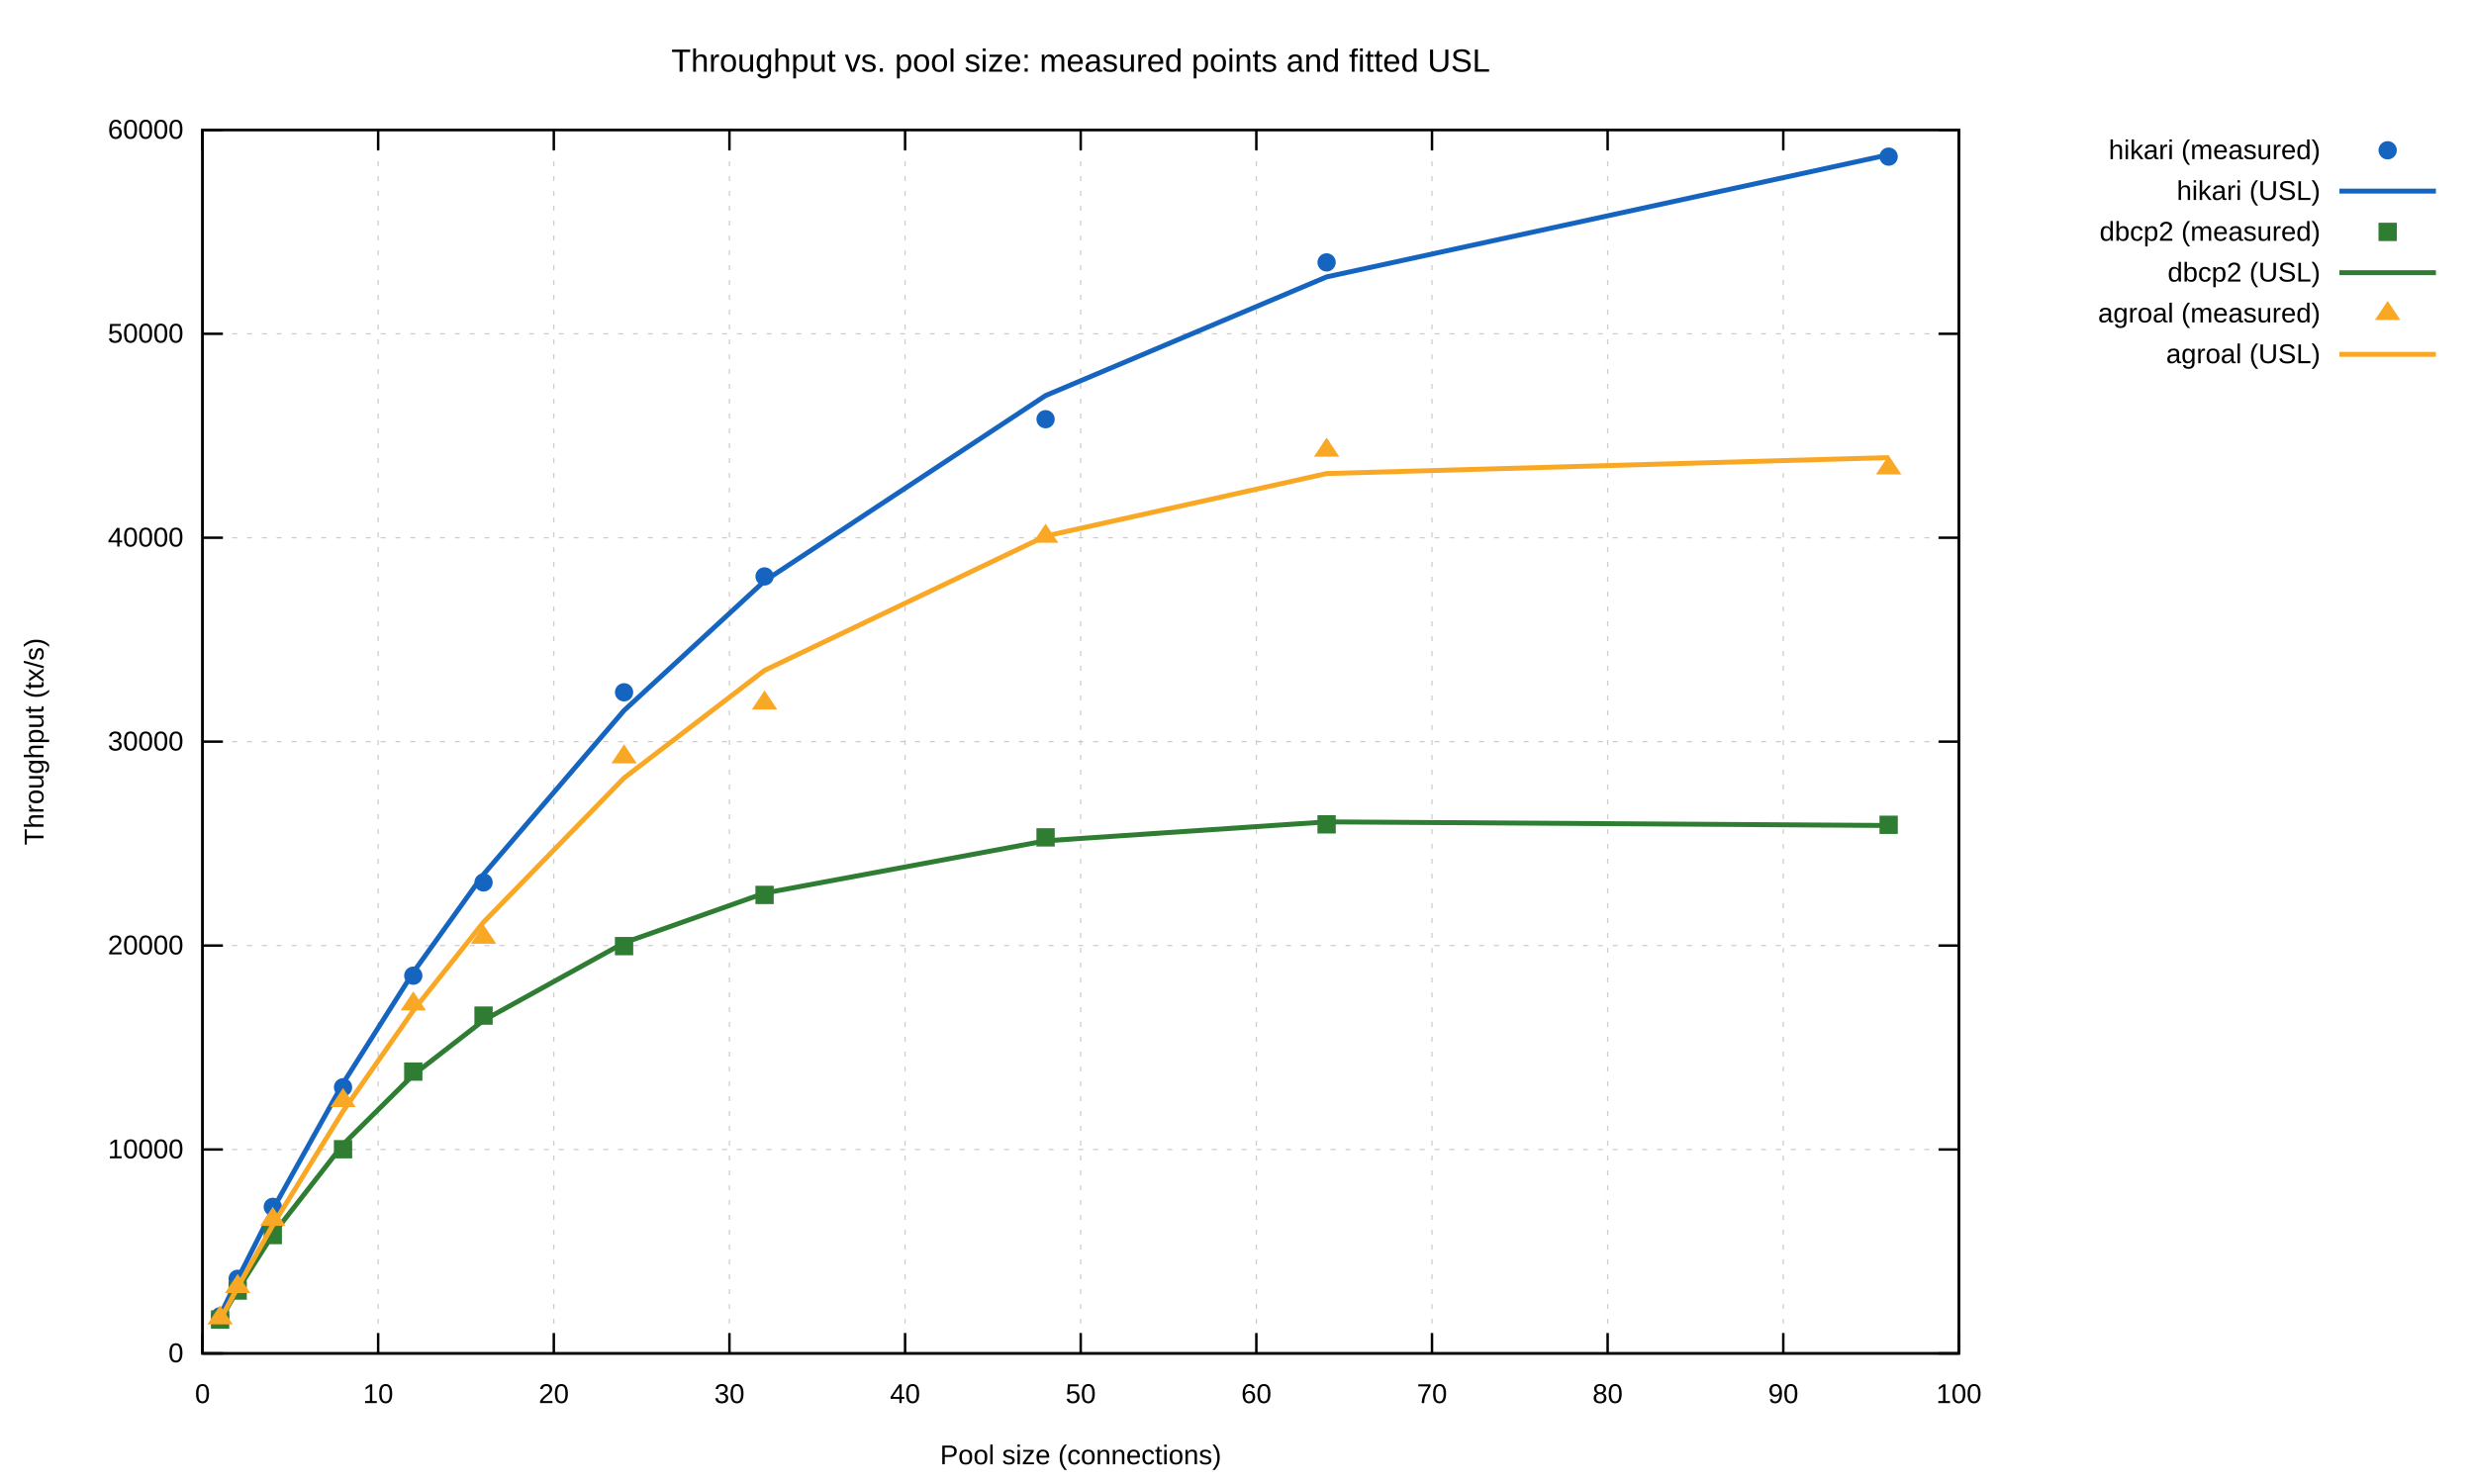
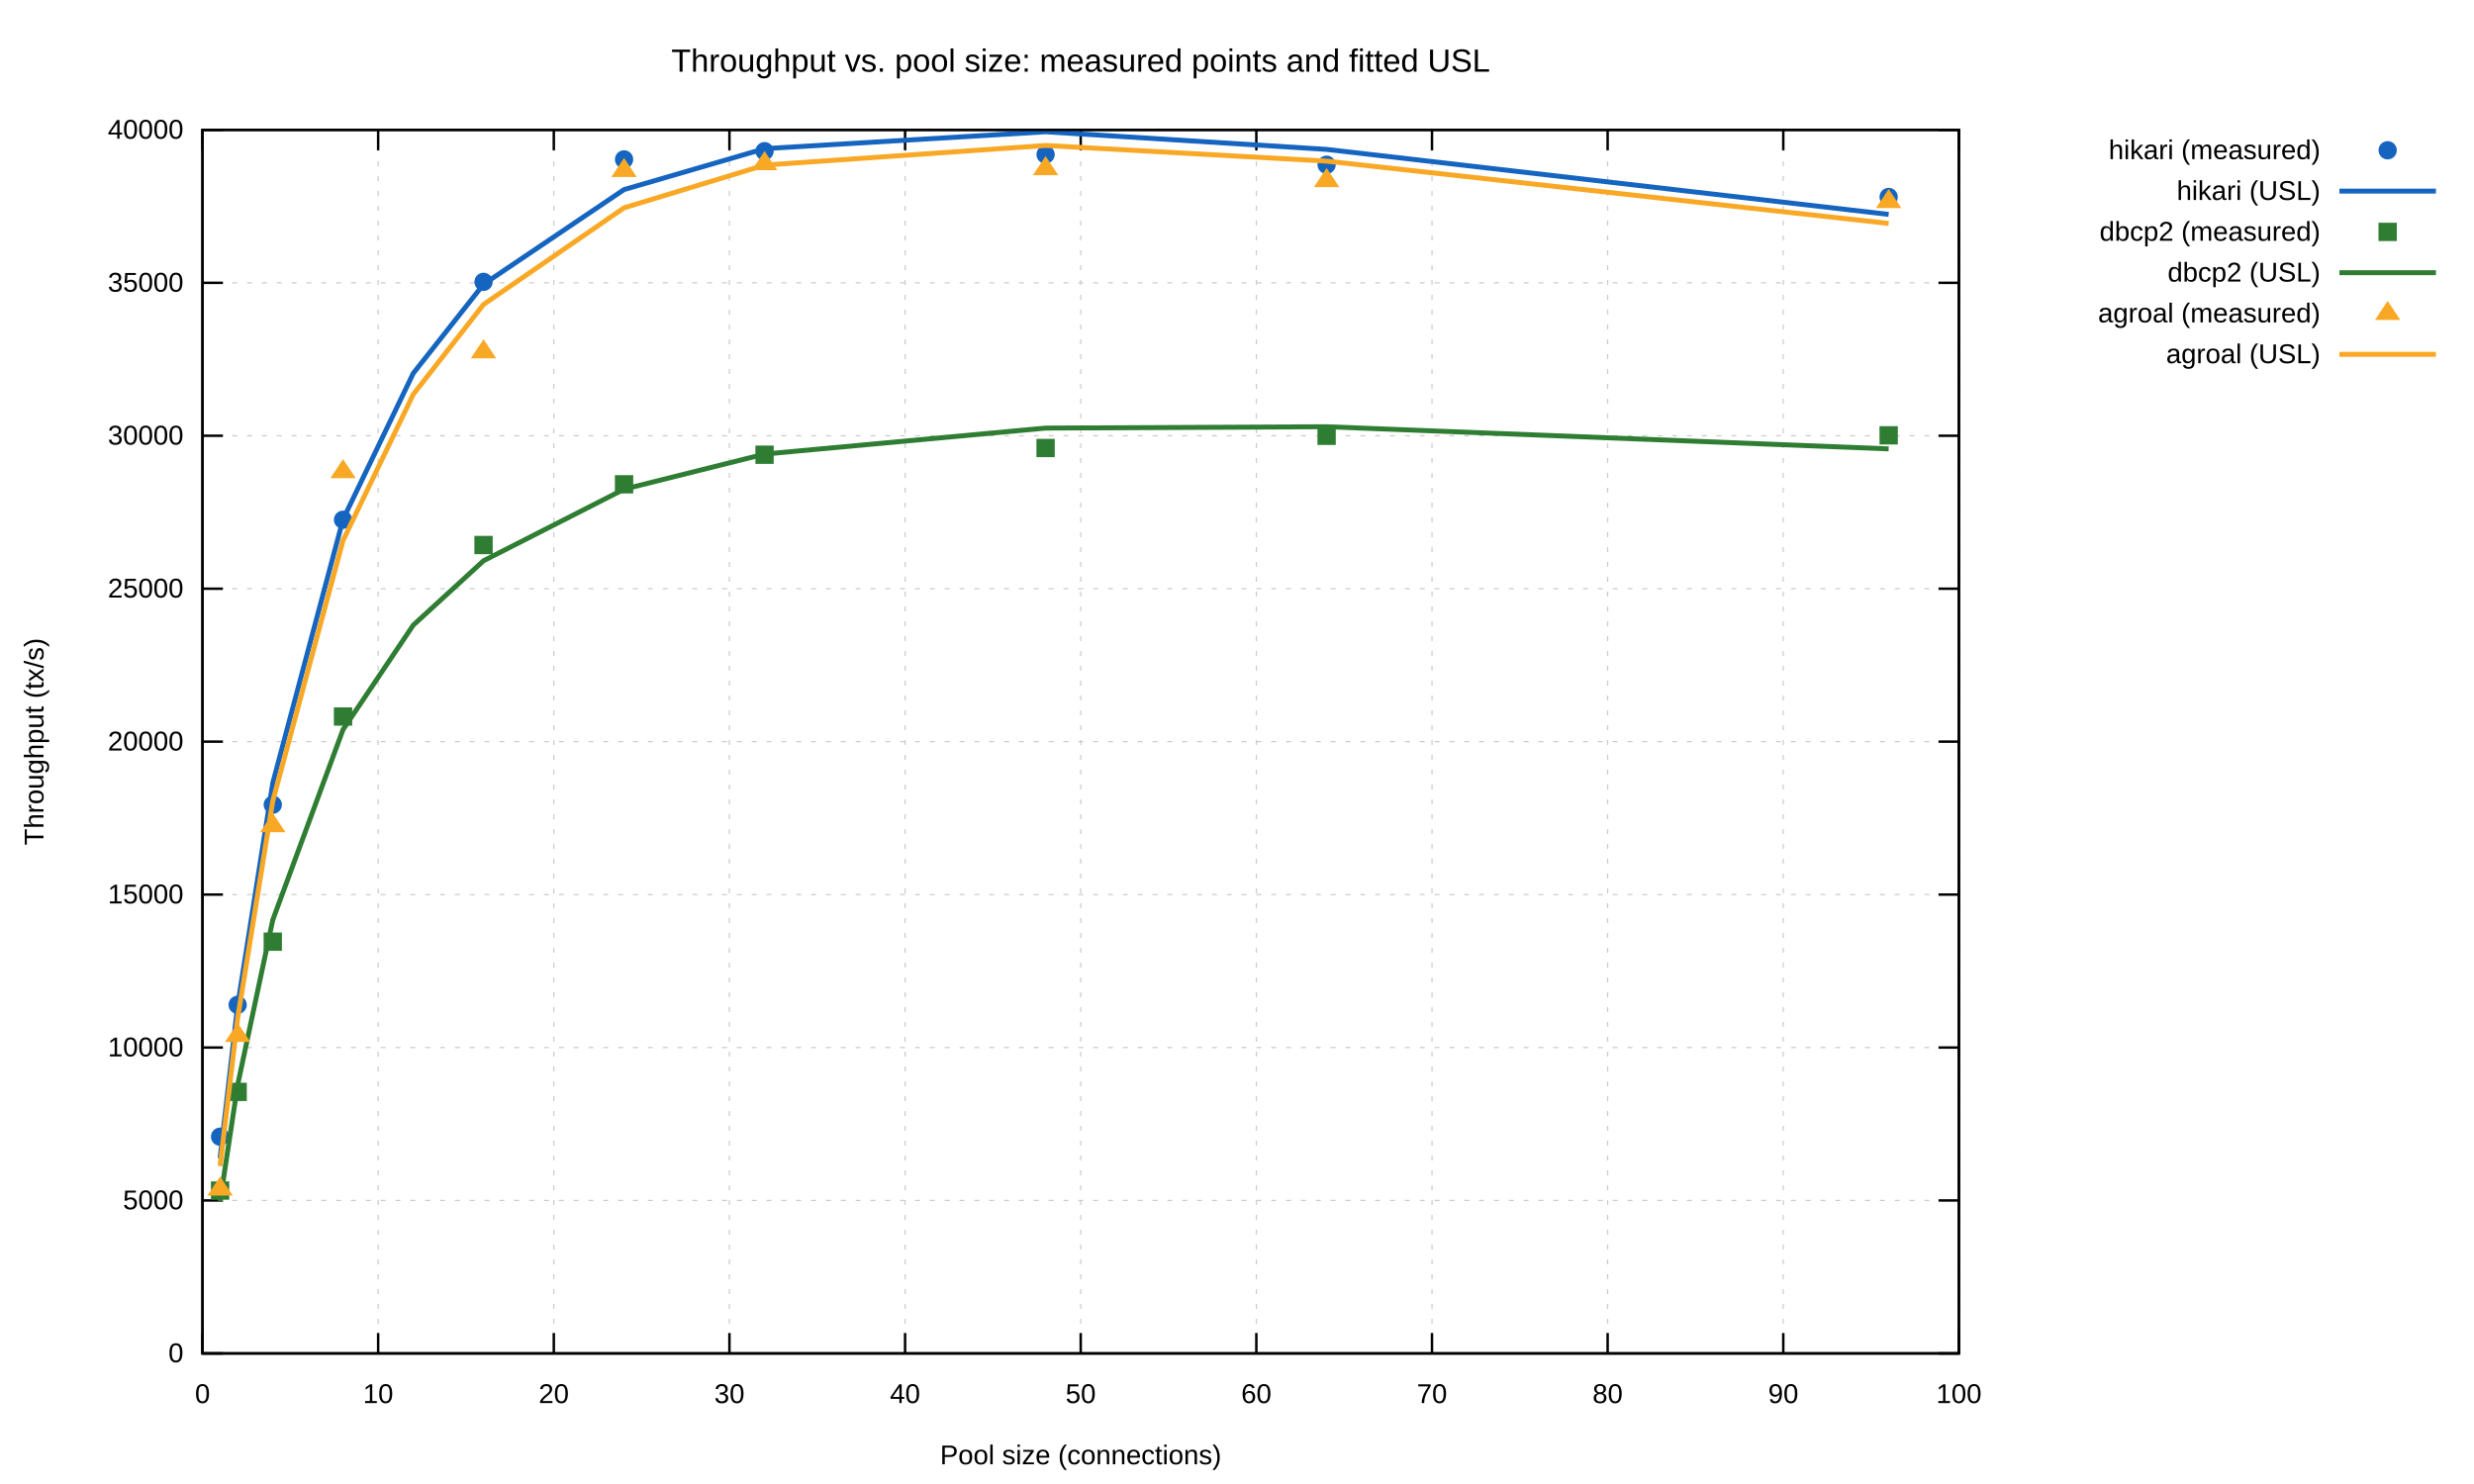
<svg xmlns="http://www.w3.org/2000/svg" xmlns:xlink="http://www.w3.org/1999/xlink" width="1000" height="600" viewBox="0 0 1000 600">
  <g id="gnuplot_canvas">
    <rect x="0" y="0" width="1000" height="600" fill="none" />
    <defs>
      <circle id="gpDot" r="0.5" stroke-width="0.5" stroke="currentColor" />
      <path id="gpPt0" stroke-width="0.242" stroke="currentColor" d="M-1,0 h2 M0,-1 v2" />
      <path id="gpPt1" stroke-width="0.242" stroke="currentColor" d="M-1,-1 L1,1 M1,-1 L-1,1" />
      <path id="gpPt2" stroke-width="0.242" stroke="currentColor" d="M-1,0 L1,0 M0,-1 L0,1 M-1,-1 L1,1 M-1,1 L1,-1" />
      <rect id="gpPt3" stroke-width="0.242" stroke="currentColor" x="-1" y="-1" width="2" height="2" />
      <rect id="gpPt4" stroke-width="0.242" stroke="currentColor" fill="currentColor" x="-1" y="-1" width="2" height="2" />
      <circle id="gpPt5" stroke-width="0.242" stroke="currentColor" cx="0" cy="0" r="1" />
      <use xlink:href="#gpPt5" id="gpPt6" fill="currentColor" stroke="none" />
      <path id="gpPt7" stroke-width="0.242" stroke="currentColor" d="M0,-1.33 L-1.33,0.67 L1.33,0.67 z" />
      <use xlink:href="#gpPt7" id="gpPt8" fill="currentColor" stroke="none" />
      <use xlink:href="#gpPt7" id="gpPt9" stroke="currentColor" transform="rotate(180)" />
      <use xlink:href="#gpPt9" id="gpPt10" fill="currentColor" stroke="none" />
      <use xlink:href="#gpPt3" id="gpPt11" stroke="currentColor" transform="rotate(45)" />
      <use xlink:href="#gpPt11" id="gpPt12" fill="currentColor" stroke="none" />
      <path id="gpPt13" stroke-width="0.242" stroke="currentColor" d="M0,1.330 L1.265,0.411 L0.782,-1.067 L-0.782,-1.076 L-1.265,0.411 z" />
      <use xlink:href="#gpPt13" id="gpPt14" fill="currentColor" stroke="none" />
      <filter id="textbox" filterUnits="objectBoundingBox" x="0" y="0" height="1" width="1">
        <feFlood flood-color="white" flood-opacity="1" result="bgnd" />
        <feComposite in="SourceGraphic" in2="bgnd" operator="atop" />
      </filter>
      <filter id="greybox" filterUnits="objectBoundingBox" x="0" y="0" height="1" width="1">
        <feFlood flood-color="lightgrey" flood-opacity="1" result="grey" />
        <feComposite in="SourceGraphic" in2="grey" operator="atop" />
      </filter>
    </defs>
    <g fill="none" color="white" stroke="currentColor" stroke-width="1.00" stroke-linecap="butt" stroke-linejoin="miter">
</g>
    <g fill="none" color="black" stroke="currentColor" stroke-width="1.00" stroke-linecap="butt" stroke-linejoin="miter">
</g>
    <g fill="none" color="black" stroke="black" stroke-width="0.50" stroke-linecap="butt" stroke-linejoin="miter">
</g>
    <g fill="none" color="gray" stroke="currentColor" stroke-width="0.50" stroke-linecap="butt" stroke-linejoin="miter">
      <path stroke="rgb(204, 204, 204)" stroke-dasharray="2,4" class="gridline" d="M81.86,547.20 L791.80,547.20  " />
    </g>
    <g fill="none" color="gray" stroke="rgb(204, 204, 204)" stroke-width="1.00" stroke-linecap="butt" stroke-linejoin="miter">
</g>
    <g fill="none" color="black" stroke="currentColor" stroke-width="1.00" stroke-linecap="butt" stroke-linejoin="miter">
      <path stroke="black" d="M81.86,547.20 L90.11,547.20 M791.80,547.20 L783.55,547.20  " />
      <g transform="translate(74.17,550.78)" stroke="none" fill="black" font-family="arial" font-size="11.00" text-anchor="end">
        <text>
          <tspan font-family="arial"> 0</tspan>
        </text>
      </g>
    </g>
    <g fill="none" color="black" stroke="currentColor" stroke-width="1.00" stroke-linecap="butt" stroke-linejoin="miter">
</g>
    <g fill="none" color="black" stroke="black" stroke-width="0.50" stroke-linecap="butt" stroke-linejoin="miter">
</g>
    <g fill="none" color="gray" stroke="currentColor" stroke-width="0.50" stroke-linecap="butt" stroke-linejoin="miter">
-       <path stroke="rgb(204, 204, 204)" stroke-dasharray="2,4" class="gridline" d="M81.86,464.75 L791.80,464.75  " />
-     </g>
-     <g fill="none" color="gray" stroke="rgb(204, 204, 204)" stroke-width="1.00" stroke-linecap="butt" stroke-linejoin="miter">
- </g>
-     <g fill="none" color="black" stroke="currentColor" stroke-width="1.00" stroke-linecap="butt" stroke-linejoin="miter">
-       <path stroke="black" d="M81.86,464.75 L90.11,464.75 M791.80,464.75 L783.55,464.75  " />
-       <g transform="translate(74.17,468.33)" stroke="none" fill="black" font-family="arial" font-size="11.00" text-anchor="end">
+       <path stroke="rgb(204, 204, 204)" stroke-dasharray="2,4" class="gridline" d="M81.86,485.36 L791.80,485.36  " />
+     </g>
+     <g fill="none" color="gray" stroke="rgb(204, 204, 204)" stroke-width="1.00" stroke-linecap="butt" stroke-linejoin="miter">
+ </g>
+     <g fill="none" color="black" stroke="currentColor" stroke-width="1.00" stroke-linecap="butt" stroke-linejoin="miter">
+       <path stroke="black" d="M81.86,485.36 L90.11,485.36 M791.80,485.36 L783.55,485.36  " />
+       <g transform="translate(74.17,488.94)" stroke="none" fill="black" font-family="arial" font-size="11.00" text-anchor="end">
+         <text>
+           <tspan font-family="arial"> 5000</tspan>
+         </text>
+       </g>
+     </g>
+     <g fill="none" color="black" stroke="currentColor" stroke-width="1.00" stroke-linecap="butt" stroke-linejoin="miter">
+ </g>
+     <g fill="none" color="black" stroke="black" stroke-width="0.50" stroke-linecap="butt" stroke-linejoin="miter">
+ </g>
+     <g fill="none" color="gray" stroke="currentColor" stroke-width="0.50" stroke-linecap="butt" stroke-linejoin="miter">
+       <path stroke="rgb(204, 204, 204)" stroke-dasharray="2,4" class="gridline" d="M81.86,423.53 L791.80,423.53  " />
+     </g>
+     <g fill="none" color="gray" stroke="rgb(204, 204, 204)" stroke-width="1.00" stroke-linecap="butt" stroke-linejoin="miter">
+ </g>
+     <g fill="none" color="black" stroke="currentColor" stroke-width="1.00" stroke-linecap="butt" stroke-linejoin="miter">
+       <path stroke="black" d="M81.86,423.53 L90.11,423.53 M791.80,423.53 L783.55,423.53  " />
+       <g transform="translate(74.17,427.11)" stroke="none" fill="black" font-family="arial" font-size="11.00" text-anchor="end">
        <text>
          <tspan font-family="arial"> 10000</tspan>
        </text>
      </g>
    </g>
    <g fill="none" color="black" stroke="currentColor" stroke-width="1.00" stroke-linecap="butt" stroke-linejoin="miter">
</g>
    <g fill="none" color="black" stroke="black" stroke-width="0.50" stroke-linecap="butt" stroke-linejoin="miter">
</g>
    <g fill="none" color="gray" stroke="currentColor" stroke-width="0.50" stroke-linecap="butt" stroke-linejoin="miter">
-       <path stroke="rgb(204, 204, 204)" stroke-dasharray="2,4" class="gridline" d="M81.86,382.30 L791.80,382.30  " />
-     </g>
-     <g fill="none" color="gray" stroke="rgb(204, 204, 204)" stroke-width="1.00" stroke-linecap="butt" stroke-linejoin="miter">
- </g>
-     <g fill="none" color="black" stroke="currentColor" stroke-width="1.00" stroke-linecap="butt" stroke-linejoin="miter">
-       <path stroke="black" d="M81.86,382.30 L90.11,382.30 M791.80,382.30 L783.55,382.30  " />
-       <g transform="translate(74.17,385.88)" stroke="none" fill="black" font-family="arial" font-size="11.00" text-anchor="end">
-         <text>
-           <tspan font-family="arial"> 20000</tspan>
+       <path stroke="rgb(204, 204, 204)" stroke-dasharray="2,4" class="gridline" d="M81.86,361.69 L791.80,361.69  " />
+     </g>
+     <g fill="none" color="gray" stroke="rgb(204, 204, 204)" stroke-width="1.00" stroke-linecap="butt" stroke-linejoin="miter">
+ </g>
+     <g fill="none" color="black" stroke="currentColor" stroke-width="1.00" stroke-linecap="butt" stroke-linejoin="miter">
+       <path stroke="black" d="M81.86,361.69 L90.11,361.69 M791.80,361.69 L783.55,361.69  " />
+       <g transform="translate(74.17,365.27)" stroke="none" fill="black" font-family="arial" font-size="11.00" text-anchor="end">
+         <text>
+           <tspan font-family="arial"> 15000</tspan>
        </text>
      </g>
    </g>
    <g fill="none" color="black" stroke="currentColor" stroke-width="1.00" stroke-linecap="butt" stroke-linejoin="miter">
</g>
    <g fill="none" color="black" stroke="black" stroke-width="0.50" stroke-linecap="butt" stroke-linejoin="miter">
</g>
    <g fill="none" color="gray" stroke="currentColor" stroke-width="0.50" stroke-linecap="butt" stroke-linejoin="miter">
      <path stroke="rgb(204, 204, 204)" stroke-dasharray="2,4" class="gridline" d="M81.86,299.85 L791.80,299.85  " />
    </g>
    <g fill="none" color="gray" stroke="rgb(204, 204, 204)" stroke-width="1.00" stroke-linecap="butt" stroke-linejoin="miter">
</g>
    <g fill="none" color="black" stroke="currentColor" stroke-width="1.00" stroke-linecap="butt" stroke-linejoin="miter">
      <path stroke="black" d="M81.86,299.85 L90.11,299.85 M791.80,299.85 L783.55,299.85  " />
      <g transform="translate(74.17,303.43)" stroke="none" fill="black" font-family="arial" font-size="11.00" text-anchor="end">
        <text>
+           <tspan font-family="arial"> 20000</tspan>
+         </text>
+       </g>
+     </g>
+     <g fill="none" color="black" stroke="currentColor" stroke-width="1.00" stroke-linecap="butt" stroke-linejoin="miter">
+ </g>
+     <g fill="none" color="black" stroke="black" stroke-width="0.50" stroke-linecap="butt" stroke-linejoin="miter">
+ </g>
+     <g fill="none" color="gray" stroke="currentColor" stroke-width="0.50" stroke-linecap="butt" stroke-linejoin="miter">
+       <path stroke="rgb(204, 204, 204)" stroke-dasharray="2,4" class="gridline" d="M81.86,238.02 L791.80,238.02  " />
+     </g>
+     <g fill="none" color="gray" stroke="rgb(204, 204, 204)" stroke-width="1.00" stroke-linecap="butt" stroke-linejoin="miter">
+ </g>
+     <g fill="none" color="black" stroke="currentColor" stroke-width="1.00" stroke-linecap="butt" stroke-linejoin="miter">
+       <path stroke="black" d="M81.86,238.02 L90.11,238.02 M791.80,238.02 L783.55,238.02  " />
+       <g transform="translate(74.17,241.60)" stroke="none" fill="black" font-family="arial" font-size="11.00" text-anchor="end">
+         <text>
+           <tspan font-family="arial"> 25000</tspan>
+         </text>
+       </g>
+     </g>
+     <g fill="none" color="black" stroke="currentColor" stroke-width="1.00" stroke-linecap="butt" stroke-linejoin="miter">
+ </g>
+     <g fill="none" color="black" stroke="black" stroke-width="0.50" stroke-linecap="butt" stroke-linejoin="miter">
+ </g>
+     <g fill="none" color="gray" stroke="currentColor" stroke-width="0.50" stroke-linecap="butt" stroke-linejoin="miter">
+       <path stroke="rgb(204, 204, 204)" stroke-dasharray="2,4" class="gridline" d="M81.86,176.18 L791.80,176.18  " />
+     </g>
+     <g fill="none" color="gray" stroke="rgb(204, 204, 204)" stroke-width="1.00" stroke-linecap="butt" stroke-linejoin="miter">
+ </g>
+     <g fill="none" color="black" stroke="currentColor" stroke-width="1.00" stroke-linecap="butt" stroke-linejoin="miter">
+       <path stroke="black" d="M81.86,176.18 L90.11,176.18 M791.80,176.18 L783.55,176.18  " />
+       <g transform="translate(74.17,179.76)" stroke="none" fill="black" font-family="arial" font-size="11.00" text-anchor="end">
+         <text>
          <tspan font-family="arial"> 30000</tspan>
        </text>
      </g>
    </g>
    <g fill="none" color="black" stroke="currentColor" stroke-width="1.00" stroke-linecap="butt" stroke-linejoin="miter">
</g>
    <g fill="none" color="black" stroke="black" stroke-width="0.50" stroke-linecap="butt" stroke-linejoin="miter">
</g>
    <g fill="none" color="gray" stroke="currentColor" stroke-width="0.50" stroke-linecap="butt" stroke-linejoin="miter">
-       <path stroke="rgb(204, 204, 204)" stroke-dasharray="2,4" class="gridline" d="M81.86,217.41 L791.80,217.41  " />
-     </g>
-     <g fill="none" color="gray" stroke="rgb(204, 204, 204)" stroke-width="1.00" stroke-linecap="butt" stroke-linejoin="miter">
- </g>
-     <g fill="none" color="black" stroke="currentColor" stroke-width="1.00" stroke-linecap="butt" stroke-linejoin="miter">
-       <path stroke="black" d="M81.86,217.41 L90.11,217.41 M791.80,217.41 L783.55,217.41  " />
-       <g transform="translate(74.17,220.99)" stroke="none" fill="black" font-family="arial" font-size="11.00" text-anchor="end">
-         <text>
-           <tspan font-family="arial"> 40000</tspan>
-         </text>
-       </g>
-     </g>
-     <g fill="none" color="black" stroke="currentColor" stroke-width="1.00" stroke-linecap="butt" stroke-linejoin="miter">
- </g>
-     <g fill="none" color="black" stroke="black" stroke-width="0.50" stroke-linecap="butt" stroke-linejoin="miter">
- </g>
-     <g fill="none" color="gray" stroke="currentColor" stroke-width="0.50" stroke-linecap="butt" stroke-linejoin="miter">
-       <path stroke="rgb(204, 204, 204)" stroke-dasharray="2,4" class="gridline" d="M81.86,134.96 L791.80,134.96  " />
-     </g>
-     <g fill="none" color="gray" stroke="rgb(204, 204, 204)" stroke-width="1.00" stroke-linecap="butt" stroke-linejoin="miter">
- </g>
-     <g fill="none" color="black" stroke="currentColor" stroke-width="1.00" stroke-linecap="butt" stroke-linejoin="miter">
-       <path stroke="black" d="M81.86,134.96 L90.11,134.96 M791.80,134.96 L783.55,134.96  " />
-       <g transform="translate(74.17,138.54)" stroke="none" fill="black" font-family="arial" font-size="11.00" text-anchor="end">
-         <text>
-           <tspan font-family="arial"> 50000</tspan>
+       <path stroke="rgb(204, 204, 204)" stroke-dasharray="2,4" class="gridline" d="M81.86,114.35 L791.80,114.35  " />
+     </g>
+     <g fill="none" color="gray" stroke="rgb(204, 204, 204)" stroke-width="1.00" stroke-linecap="butt" stroke-linejoin="miter">
+ </g>
+     <g fill="none" color="black" stroke="currentColor" stroke-width="1.00" stroke-linecap="butt" stroke-linejoin="miter">
+       <path stroke="black" d="M81.86,114.35 L90.11,114.35 M791.80,114.35 L783.55,114.35  " />
+       <g transform="translate(74.17,117.93)" stroke="none" fill="black" font-family="arial" font-size="11.00" text-anchor="end">
+         <text>
+           <tspan font-family="arial"> 35000</tspan>
        </text>
      </g>
    </g>
    <g fill="none" color="black" stroke="currentColor" stroke-width="1.00" stroke-linecap="butt" stroke-linejoin="miter">
</g>
    <g fill="none" color="black" stroke="black" stroke-width="0.50" stroke-linecap="butt" stroke-linejoin="miter">
</g>
    <g fill="none" color="gray" stroke="currentColor" stroke-width="0.50" stroke-linecap="butt" stroke-linejoin="miter">
      <path stroke="rgb(204, 204, 204)" stroke-dasharray="2,4" class="gridline" d="M81.86,52.51 L791.80,52.51  " />
    </g>
    <g fill="none" color="gray" stroke="rgb(204, 204, 204)" stroke-width="1.00" stroke-linecap="butt" stroke-linejoin="miter">
</g>
    <g fill="none" color="black" stroke="currentColor" stroke-width="1.00" stroke-linecap="butt" stroke-linejoin="miter">
      <path stroke="black" d="M81.86,52.51 L90.11,52.51 M791.80,52.51 L783.55,52.51  " />
      <g transform="translate(74.17,56.09)" stroke="none" fill="black" font-family="arial" font-size="11.00" text-anchor="end">
        <text>
-           <tspan font-family="arial"> 60000</tspan>
+           <tspan font-family="arial"> 40000</tspan>
        </text>
      </g>
    </g>
    <g fill="none" color="black" stroke="currentColor" stroke-width="1.00" stroke-linecap="butt" stroke-linejoin="miter">
</g>
    <g fill="none" color="black" stroke="black" stroke-width="0.50" stroke-linecap="butt" stroke-linejoin="miter">
</g>
    <g fill="none" color="gray" stroke="currentColor" stroke-width="0.50" stroke-linecap="butt" stroke-linejoin="miter">
      <path stroke="rgb(204, 204, 204)" stroke-dasharray="2,4" class="gridline" d="M81.86,547.20 L81.86,52.51  " />
    </g>
    <g fill="none" color="gray" stroke="rgb(204, 204, 204)" stroke-width="1.00" stroke-linecap="butt" stroke-linejoin="miter">
</g>
    <g fill="none" color="black" stroke="currentColor" stroke-width="1.00" stroke-linecap="butt" stroke-linejoin="miter">
      <path stroke="black" d="M81.86,547.20 L81.86,538.95 M81.86,52.51 L81.86,60.76  " />
      <g transform="translate(81.86,567.28)" stroke="none" fill="black" font-family="arial" font-size="11.00" text-anchor="middle">
        <text>
          <tspan font-family="arial"> 0</tspan>
        </text>
      </g>
    </g>
    <g fill="none" color="black" stroke="currentColor" stroke-width="1.00" stroke-linecap="butt" stroke-linejoin="miter">
</g>
    <g fill="none" color="black" stroke="black" stroke-width="0.50" stroke-linecap="butt" stroke-linejoin="miter">
</g>
    <g fill="none" color="gray" stroke="currentColor" stroke-width="0.50" stroke-linecap="butt" stroke-linejoin="miter">
      <path stroke="rgb(204, 204, 204)" stroke-dasharray="2,4" class="gridline" d="M152.85,547.20 L152.85,52.51  " />
    </g>
    <g fill="none" color="gray" stroke="rgb(204, 204, 204)" stroke-width="1.00" stroke-linecap="butt" stroke-linejoin="miter">
</g>
    <g fill="none" color="black" stroke="currentColor" stroke-width="1.00" stroke-linecap="butt" stroke-linejoin="miter">
      <path stroke="black" d="M152.85,547.20 L152.85,538.95 M152.85,52.51 L152.85,60.76  " />
      <g transform="translate(152.85,567.28)" stroke="none" fill="black" font-family="arial" font-size="11.00" text-anchor="middle">
        <text>
          <tspan font-family="arial"> 10</tspan>
        </text>
      </g>
    </g>
    <g fill="none" color="black" stroke="currentColor" stroke-width="1.00" stroke-linecap="butt" stroke-linejoin="miter">
</g>
    <g fill="none" color="black" stroke="black" stroke-width="0.50" stroke-linecap="butt" stroke-linejoin="miter">
</g>
    <g fill="none" color="gray" stroke="currentColor" stroke-width="0.50" stroke-linecap="butt" stroke-linejoin="miter">
      <path stroke="rgb(204, 204, 204)" stroke-dasharray="2,4" class="gridline" d="M223.85,547.20 L223.85,52.51  " />
    </g>
    <g fill="none" color="gray" stroke="rgb(204, 204, 204)" stroke-width="1.00" stroke-linecap="butt" stroke-linejoin="miter">
</g>
    <g fill="none" color="black" stroke="currentColor" stroke-width="1.00" stroke-linecap="butt" stroke-linejoin="miter">
      <path stroke="black" d="M223.85,547.20 L223.85,538.95 M223.85,52.51 L223.85,60.76  " />
      <g transform="translate(223.85,567.28)" stroke="none" fill="black" font-family="arial" font-size="11.00" text-anchor="middle">
        <text>
          <tspan font-family="arial"> 20</tspan>
        </text>
      </g>
    </g>
    <g fill="none" color="black" stroke="currentColor" stroke-width="1.00" stroke-linecap="butt" stroke-linejoin="miter">
</g>
    <g fill="none" color="black" stroke="black" stroke-width="0.50" stroke-linecap="butt" stroke-linejoin="miter">
</g>
    <g fill="none" color="gray" stroke="currentColor" stroke-width="0.50" stroke-linecap="butt" stroke-linejoin="miter">
      <path stroke="rgb(204, 204, 204)" stroke-dasharray="2,4" class="gridline" d="M294.84,547.20 L294.84,52.51  " />
    </g>
    <g fill="none" color="gray" stroke="rgb(204, 204, 204)" stroke-width="1.00" stroke-linecap="butt" stroke-linejoin="miter">
</g>
    <g fill="none" color="black" stroke="currentColor" stroke-width="1.00" stroke-linecap="butt" stroke-linejoin="miter">
      <path stroke="black" d="M294.84,547.20 L294.84,538.95 M294.84,52.51 L294.84,60.76  " />
      <g transform="translate(294.84,567.28)" stroke="none" fill="black" font-family="arial" font-size="11.00" text-anchor="middle">
        <text>
          <tspan font-family="arial"> 30</tspan>
        </text>
      </g>
    </g>
    <g fill="none" color="black" stroke="currentColor" stroke-width="1.00" stroke-linecap="butt" stroke-linejoin="miter">
</g>
    <g fill="none" color="black" stroke="black" stroke-width="0.50" stroke-linecap="butt" stroke-linejoin="miter">
</g>
    <g fill="none" color="gray" stroke="currentColor" stroke-width="0.50" stroke-linecap="butt" stroke-linejoin="miter">
      <path stroke="rgb(204, 204, 204)" stroke-dasharray="2,4" class="gridline" d="M365.84,547.20 L365.84,52.51  " />
    </g>
    <g fill="none" color="gray" stroke="rgb(204, 204, 204)" stroke-width="1.00" stroke-linecap="butt" stroke-linejoin="miter">
</g>
    <g fill="none" color="black" stroke="currentColor" stroke-width="1.00" stroke-linecap="butt" stroke-linejoin="miter">
      <path stroke="black" d="M365.84,547.20 L365.84,538.95 M365.84,52.51 L365.84,60.76  " />
      <g transform="translate(365.84,567.28)" stroke="none" fill="black" font-family="arial" font-size="11.00" text-anchor="middle">
        <text>
          <tspan font-family="arial"> 40</tspan>
        </text>
      </g>
    </g>
    <g fill="none" color="black" stroke="currentColor" stroke-width="1.00" stroke-linecap="butt" stroke-linejoin="miter">
</g>
    <g fill="none" color="black" stroke="black" stroke-width="0.50" stroke-linecap="butt" stroke-linejoin="miter">
</g>
    <g fill="none" color="gray" stroke="currentColor" stroke-width="0.50" stroke-linecap="butt" stroke-linejoin="miter">
      <path stroke="rgb(204, 204, 204)" stroke-dasharray="2,4" class="gridline" d="M436.83,547.20 L436.83,52.51  " />
    </g>
    <g fill="none" color="gray" stroke="rgb(204, 204, 204)" stroke-width="1.00" stroke-linecap="butt" stroke-linejoin="miter">
</g>
    <g fill="none" color="black" stroke="currentColor" stroke-width="1.00" stroke-linecap="butt" stroke-linejoin="miter">
      <path stroke="black" d="M436.83,547.20 L436.83,538.95 M436.83,52.51 L436.83,60.76  " />
      <g transform="translate(436.83,567.28)" stroke="none" fill="black" font-family="arial" font-size="11.00" text-anchor="middle">
        <text>
          <tspan font-family="arial"> 50</tspan>
        </text>
      </g>
    </g>
    <g fill="none" color="black" stroke="currentColor" stroke-width="1.00" stroke-linecap="butt" stroke-linejoin="miter">
</g>
    <g fill="none" color="black" stroke="black" stroke-width="0.50" stroke-linecap="butt" stroke-linejoin="miter">
</g>
    <g fill="none" color="gray" stroke="currentColor" stroke-width="0.50" stroke-linecap="butt" stroke-linejoin="miter">
      <path stroke="rgb(204, 204, 204)" stroke-dasharray="2,4" class="gridline" d="M507.82,547.20 L507.82,52.51  " />
    </g>
    <g fill="none" color="gray" stroke="rgb(204, 204, 204)" stroke-width="1.00" stroke-linecap="butt" stroke-linejoin="miter">
</g>
    <g fill="none" color="black" stroke="currentColor" stroke-width="1.00" stroke-linecap="butt" stroke-linejoin="miter">
      <path stroke="black" d="M507.82,547.20 L507.82,538.95 M507.82,52.51 L507.82,60.76  " />
      <g transform="translate(507.82,567.28)" stroke="none" fill="black" font-family="arial" font-size="11.00" text-anchor="middle">
        <text>
          <tspan font-family="arial"> 60</tspan>
        </text>
      </g>
    </g>
    <g fill="none" color="black" stroke="currentColor" stroke-width="1.00" stroke-linecap="butt" stroke-linejoin="miter">
</g>
    <g fill="none" color="black" stroke="black" stroke-width="0.50" stroke-linecap="butt" stroke-linejoin="miter">
</g>
    <g fill="none" color="gray" stroke="currentColor" stroke-width="0.50" stroke-linecap="butt" stroke-linejoin="miter">
      <path stroke="rgb(204, 204, 204)" stroke-dasharray="2,4" class="gridline" d="M578.82,547.20 L578.82,52.51  " />
    </g>
    <g fill="none" color="gray" stroke="rgb(204, 204, 204)" stroke-width="1.00" stroke-linecap="butt" stroke-linejoin="miter">
</g>
    <g fill="none" color="black" stroke="currentColor" stroke-width="1.00" stroke-linecap="butt" stroke-linejoin="miter">
      <path stroke="black" d="M578.82,547.20 L578.82,538.95 M578.82,52.51 L578.82,60.76  " />
      <g transform="translate(578.82,567.28)" stroke="none" fill="black" font-family="arial" font-size="11.00" text-anchor="middle">
        <text>
          <tspan font-family="arial"> 70</tspan>
        </text>
      </g>
    </g>
    <g fill="none" color="black" stroke="currentColor" stroke-width="1.00" stroke-linecap="butt" stroke-linejoin="miter">
</g>
    <g fill="none" color="black" stroke="black" stroke-width="0.50" stroke-linecap="butt" stroke-linejoin="miter">
</g>
    <g fill="none" color="gray" stroke="currentColor" stroke-width="0.50" stroke-linecap="butt" stroke-linejoin="miter">
      <path stroke="rgb(204, 204, 204)" stroke-dasharray="2,4" class="gridline" d="M649.81,547.20 L649.81,52.51  " />
    </g>
    <g fill="none" color="gray" stroke="rgb(204, 204, 204)" stroke-width="1.00" stroke-linecap="butt" stroke-linejoin="miter">
</g>
    <g fill="none" color="black" stroke="currentColor" stroke-width="1.00" stroke-linecap="butt" stroke-linejoin="miter">
      <path stroke="black" d="M649.81,547.20 L649.81,538.95 M649.81,52.51 L649.81,60.76  " />
      <g transform="translate(649.81,567.28)" stroke="none" fill="black" font-family="arial" font-size="11.00" text-anchor="middle">
        <text>
          <tspan font-family="arial"> 80</tspan>
        </text>
      </g>
    </g>
    <g fill="none" color="black" stroke="currentColor" stroke-width="1.00" stroke-linecap="butt" stroke-linejoin="miter">
</g>
    <g fill="none" color="black" stroke="black" stroke-width="0.50" stroke-linecap="butt" stroke-linejoin="miter">
</g>
    <g fill="none" color="gray" stroke="currentColor" stroke-width="0.50" stroke-linecap="butt" stroke-linejoin="miter">
      <path stroke="rgb(204, 204, 204)" stroke-dasharray="2,4" class="gridline" d="M720.81,547.20 L720.81,52.51  " />
    </g>
    <g fill="none" color="gray" stroke="rgb(204, 204, 204)" stroke-width="1.00" stroke-linecap="butt" stroke-linejoin="miter">
</g>
    <g fill="none" color="black" stroke="currentColor" stroke-width="1.00" stroke-linecap="butt" stroke-linejoin="miter">
      <path stroke="black" d="M720.81,547.20 L720.81,538.95 M720.81,52.51 L720.81,60.76  " />
      <g transform="translate(720.81,567.28)" stroke="none" fill="black" font-family="arial" font-size="11.00" text-anchor="middle">
        <text>
          <tspan font-family="arial"> 90</tspan>
        </text>
      </g>
    </g>
    <g fill="none" color="black" stroke="currentColor" stroke-width="1.00" stroke-linecap="butt" stroke-linejoin="miter">
</g>
    <g fill="none" color="black" stroke="black" stroke-width="0.50" stroke-linecap="butt" stroke-linejoin="miter">
</g>
    <g fill="none" color="gray" stroke="currentColor" stroke-width="0.50" stroke-linecap="butt" stroke-linejoin="miter">
      <path stroke="rgb(204, 204, 204)" stroke-dasharray="2,4" class="gridline" d="M791.80,547.20 L791.80,52.51  " />
    </g>
    <g fill="none" color="gray" stroke="rgb(204, 204, 204)" stroke-width="1.00" stroke-linecap="butt" stroke-linejoin="miter">
</g>
    <g fill="none" color="black" stroke="currentColor" stroke-width="1.00" stroke-linecap="butt" stroke-linejoin="miter">
      <path stroke="black" d="M791.80,547.20 L791.80,538.95 M791.80,52.51 L791.80,60.76  " />
      <g transform="translate(791.80,567.28)" stroke="none" fill="black" font-family="arial" font-size="11.00" text-anchor="middle">
        <text>
          <tspan font-family="arial"> 100</tspan>
        </text>
      </g>
    </g>
    <g fill="none" color="black" stroke="currentColor" stroke-width="1.00" stroke-linecap="butt" stroke-linejoin="miter">
</g>
    <g fill="none" color="black" stroke="currentColor" stroke-width="1.00" stroke-linecap="butt" stroke-linejoin="miter">
      <path stroke="black" d="M81.86,52.51 L81.86,547.20 L791.80,547.20 L791.80,52.51 L81.86,52.51 Z  " />
    </g>
    <g fill="none" color="black" stroke="currentColor" stroke-width="1.00" stroke-linecap="butt" stroke-linejoin="miter">
</g>
    <g id="gnuplot_plot_1">
      <g fill="none" color="black" stroke="currentColor" stroke-width="1.00" stroke-linecap="butt" stroke-linejoin="miter">
        <g transform="translate(937.91,64.34)" stroke="none" fill="black" font-family="arial" font-size="11.00" text-anchor="end">
          <text>
            <tspan font-family="arial">hikari (measured)</tspan>
          </text>
        </g>
      </g>
      <g fill="none" color="black" stroke="currentColor" stroke-width="1.00" stroke-linecap="butt" stroke-linejoin="miter">
-         <use xlink:href="#gpPt6" transform="translate(88.96,532.20) scale(3.30)" color="rgb( 21, 101, 192)" />
-         <use xlink:href="#gpPt6" transform="translate(96.06,517.04) scale(3.30)" color="rgb( 21, 101, 192)" />
-         <use xlink:href="#gpPt6" transform="translate(110.26,487.95) scale(3.30)" color="rgb( 21, 101, 192)" />
-         <use xlink:href="#gpPt6" transform="translate(138.66,439.60) scale(3.30)" color="rgb( 21, 101, 192)" />
-         <use xlink:href="#gpPt6" transform="translate(167.05,394.48) scale(3.30)" color="rgb( 21, 101, 192)" />
-         <use xlink:href="#gpPt6" transform="translate(195.45,356.77) scale(3.30)" color="rgb( 21, 101, 192)" />
-         <use xlink:href="#gpPt6" transform="translate(252.25,279.90) scale(3.30)" color="rgb( 21, 101, 192)" />
-         <use xlink:href="#gpPt6" transform="translate(309.04,233.06) scale(3.30)" color="rgb( 21, 101, 192)" />
-         <use xlink:href="#gpPt6" transform="translate(422.63,169.49) scale(3.30)" color="rgb( 21, 101, 192)" />
-         <use xlink:href="#gpPt6" transform="translate(536.22,106.09) scale(3.30)" color="rgb( 21, 101, 192)" />
-         <use xlink:href="#gpPt6" transform="translate(763.40,63.33) scale(3.30)" color="rgb( 21, 101, 192)" />
+         <use xlink:href="#gpPt6" transform="translate(88.96,459.58) scale(3.30)" color="rgb( 21, 101, 192)" />
+         <use xlink:href="#gpPt6" transform="translate(96.06,406.26) scale(3.30)" color="rgb( 21, 101, 192)" />
+         <use xlink:href="#gpPt6" transform="translate(110.26,325.35) scale(3.30)" color="rgb( 21, 101, 192)" />
+         <use xlink:href="#gpPt6" transform="translate(138.66,210.14) scale(3.30)" color="rgb( 21, 101, 192)" />
+         <use xlink:href="#gpPt6" transform="translate(195.45,113.96) scale(3.30)" color="rgb( 21, 101, 192)" />
+         <use xlink:href="#gpPt6" transform="translate(252.25,64.45) scale(3.30)" color="rgb( 21, 101, 192)" />
+         <use xlink:href="#gpPt6" transform="translate(309.04,61.12) scale(3.30)" color="rgb( 21, 101, 192)" />
+         <use xlink:href="#gpPt6" transform="translate(422.63,62.47) scale(3.30)" color="rgb( 21, 101, 192)" />
+         <use xlink:href="#gpPt6" transform="translate(536.22,66.60) scale(3.30)" color="rgb( 21, 101, 192)" />
+         <use xlink:href="#gpPt6" transform="translate(763.40,79.64) scale(3.30)" color="rgb( 21, 101, 192)" />
        <use xlink:href="#gpPt6" transform="translate(965.10,60.76) scale(3.30)" color="rgb( 21, 101, 192)" />
      </g>
    </g>
    <g id="gnuplot_plot_2">
      <g fill="none" color="white" stroke="rgb( 21, 101, 192)" stroke-width="2.00" stroke-linecap="butt" stroke-linejoin="miter">
</g>
      <g fill="none" color="black" stroke="currentColor" stroke-width="2.00" stroke-linecap="butt" stroke-linejoin="miter">
        <g transform="translate(937.91,80.84)" stroke="none" fill="black" font-family="arial" font-size="11.00" text-anchor="end">
          <text>
            <tspan font-family="arial">hikari (USL)</tspan>
          </text>
        </g>
      </g>
      <g fill="none" color="black" stroke="currentColor" stroke-width="2.00" stroke-linecap="butt" stroke-linejoin="miter">
-         <path stroke="rgb( 21, 101, 192)" d="M945.60,77.26 L984.61,77.26 M88.96,531.92 L96.06,517.14 L110.26,489.02 L138.66,438.01 L167.05,393.12 L195.45,353.49   L252.25,287.25 L309.04,234.89 L422.63,159.93 L536.22,111.95 L763.40,62.56  " />
+         <path stroke="rgb( 21, 101, 192)" d="M945.60,77.26 L984.61,77.26 M88.96,468.28 L96.06,406.53 L110.26,316.55 L138.66,209.99 L167.05,150.91 L195.45,114.93   L252.25,76.65 L309.04,60.10 L422.63,53.28 L536.22,60.40 L763.40,86.69  " />
      </g>
    </g>
    <g id="gnuplot_plot_3">
      <g fill="none" color="white" stroke="rgb( 21, 101, 192)" stroke-width="1.00" stroke-linecap="butt" stroke-linejoin="miter">
</g>
      <g fill="none" color="black" stroke="currentColor" stroke-width="1.00" stroke-linecap="butt" stroke-linejoin="miter">
        <g transform="translate(937.91,97.34)" stroke="none" fill="black" font-family="arial" font-size="11.00" text-anchor="end">
          <text>
            <tspan font-family="arial">dbcp2 (measured)</tspan>
          </text>
        </g>
      </g>
      <g fill="none" color="black" stroke="currentColor" stroke-width="1.00" stroke-linecap="butt" stroke-linejoin="miter">
-         <use xlink:href="#gpPt4" transform="translate(88.96,533.51) scale(3.30)" color="rgb( 46, 125,  50)" />
-         <use xlink:href="#gpPt4" transform="translate(96.06,521.79) scale(3.30)" color="rgb( 46, 125,  50)" />
-         <use xlink:href="#gpPt4" transform="translate(110.26,499.34) scale(3.30)" color="rgb( 46, 125,  50)" />
-         <use xlink:href="#gpPt4" transform="translate(138.66,464.65) scale(3.30)" color="rgb( 46, 125,  50)" />
-         <use xlink:href="#gpPt4" transform="translate(167.05,433.26) scale(3.30)" color="rgb( 46, 125,  50)" />
-         <use xlink:href="#gpPt4" transform="translate(195.45,410.62) scale(3.30)" color="rgb( 46, 125,  50)" />
-         <use xlink:href="#gpPt4" transform="translate(252.25,382.53) scale(3.30)" color="rgb( 46, 125,  50)" />
-         <use xlink:href="#gpPt4" transform="translate(309.04,361.83) scale(3.30)" color="rgb( 46, 125,  50)" />
-         <use xlink:href="#gpPt4" transform="translate(422.63,338.56) scale(3.30)" color="rgb( 46, 125,  50)" />
-         <use xlink:href="#gpPt4" transform="translate(536.22,333.30) scale(3.30)" color="rgb( 46, 125,  50)" />
-         <use xlink:href="#gpPt4" transform="translate(763.40,333.48) scale(3.30)" color="rgb( 46, 125,  50)" />
+         <use xlink:href="#gpPt4" transform="translate(88.96,481.36) scale(3.30)" color="rgb( 46, 125,  50)" />
+         <use xlink:href="#gpPt4" transform="translate(96.06,441.47) scale(3.30)" color="rgb( 46, 125,  50)" />
+         <use xlink:href="#gpPt4" transform="translate(110.26,380.73) scale(3.30)" color="rgb( 46, 125,  50)" />
+         <use xlink:href="#gpPt4" transform="translate(138.66,289.70) scale(3.30)" color="rgb( 46, 125,  50)" />
+         <use xlink:href="#gpPt4" transform="translate(195.45,220.36) scale(3.30)" color="rgb( 46, 125,  50)" />
+         <use xlink:href="#gpPt4" transform="translate(252.25,195.81) scale(3.30)" color="rgb( 46, 125,  50)" />
+         <use xlink:href="#gpPt4" transform="translate(309.04,183.85) scale(3.30)" color="rgb( 46, 125,  50)" />
+         <use xlink:href="#gpPt4" transform="translate(422.63,181.13) scale(3.30)" color="rgb( 46, 125,  50)" />
+         <use xlink:href="#gpPt4" transform="translate(536.22,176.20) scale(3.30)" color="rgb( 46, 125,  50)" />
+         <use xlink:href="#gpPt4" transform="translate(763.40,176.01) scale(3.30)" color="rgb( 46, 125,  50)" />
        <use xlink:href="#gpPt4" transform="translate(965.10,93.76) scale(3.30)" color="rgb( 46, 125,  50)" />
      </g>
    </g>
    <g id="gnuplot_plot_4">
      <g fill="none" color="white" stroke="rgb( 46, 125,  50)" stroke-width="2.00" stroke-linecap="butt" stroke-linejoin="miter">
</g>
      <g fill="none" color="black" stroke="currentColor" stroke-width="2.00" stroke-linecap="butt" stroke-linejoin="miter">
        <g transform="translate(937.91,113.84)" stroke="none" fill="black" font-family="arial" font-size="11.00" text-anchor="end">
          <text>
            <tspan font-family="arial">dbcp2 (USL)</tspan>
          </text>
        </g>
      </g>
      <g fill="none" color="black" stroke="currentColor" stroke-width="2.00" stroke-linecap="butt" stroke-linejoin="miter">
-         <path stroke="rgb( 46, 125,  50)" d="M945.60,110.26 L984.61,110.26 M88.96,533.86 L96.06,521.46 L110.26,499.15 L138.66,462.72 L167.05,434.58 L195.45,412.54   L252.25,381.18 L309.04,361.09 L422.63,339.95 L536.22,332.29 L763.40,333.75  " />
+         <path stroke="rgb( 46, 125,  50)" d="M945.60,110.26 L984.61,110.26 M88.96,485.63 L96.06,438.66 L110.26,371.93 L138.66,294.98 L167.05,252.74 L195.45,226.72   L252.25,197.79 L309.04,183.58 L422.63,173.08 L536.22,172.53 L763.40,181.49  " />
      </g>
    </g>
    <g id="gnuplot_plot_5">
      <g fill="none" color="white" stroke="rgb( 46, 125,  50)" stroke-width="1.00" stroke-linecap="butt" stroke-linejoin="miter">
</g>
      <g fill="none" color="black" stroke="currentColor" stroke-width="1.00" stroke-linecap="butt" stroke-linejoin="miter">
        <g transform="translate(937.91,130.34)" stroke="none" fill="black" font-family="arial" font-size="11.00" text-anchor="end">
          <text>
            <tspan font-family="arial">agroal (measured)</tspan>
          </text>
        </g>
      </g>
      <g fill="none" color="black" stroke="currentColor" stroke-width="1.00" stroke-linecap="butt" stroke-linejoin="miter">
-         <use xlink:href="#gpPt8" transform="translate(88.96,532.85) scale(3.30)" color="rgb(249, 168,  37)" />
-         <use xlink:href="#gpPt8" transform="translate(96.06,520.18) scale(3.30)" color="rgb(249, 168,  37)" />
-         <use xlink:href="#gpPt8" transform="translate(110.26,493.02) scale(3.30)" color="rgb(249, 168,  37)" />
-         <use xlink:href="#gpPt8" transform="translate(138.66,445.00) scale(3.30)" color="rgb(249, 168,  37)" />
-         <use xlink:href="#gpPt8" transform="translate(167.05,405.92) scale(3.30)" color="rgb(249, 168,  37)" />
-         <use xlink:href="#gpPt8" transform="translate(195.45,378.96) scale(3.30)" color="rgb(249, 168,  37)" />
-         <use xlink:href="#gpPt8" transform="translate(252.25,306.03) scale(3.30)" color="rgb(249, 168,  37)" />
-         <use xlink:href="#gpPt8" transform="translate(309.04,284.24) scale(3.30)" color="rgb(249, 168,  37)" />
-         <use xlink:href="#gpPt8" transform="translate(422.63,216.82) scale(3.30)" color="rgb(249, 168,  37)" />
-         <use xlink:href="#gpPt8" transform="translate(536.22,182.04) scale(3.30)" color="rgb(249, 168,  37)" />
-         <use xlink:href="#gpPt8" transform="translate(763.40,189.19) scale(3.30)" color="rgb(249, 168,  37)" />
+         <use xlink:href="#gpPt8" transform="translate(88.96,480.77) scale(3.30)" color="rgb(249, 168,  37)" />
+         <use xlink:href="#gpPt8" transform="translate(96.06,418.65) scale(3.30)" color="rgb(249, 168,  37)" />
+         <use xlink:href="#gpPt8" transform="translate(110.26,333.87) scale(3.30)" color="rgb(249, 168,  37)" />
+         <use xlink:href="#gpPt8" transform="translate(138.66,190.73) scale(3.30)" color="rgb(249, 168,  37)" />
+         <use xlink:href="#gpPt8" transform="translate(195.45,142.26) scale(3.30)" color="rgb(249, 168,  37)" />
+         <use xlink:href="#gpPt8" transform="translate(252.25,68.96) scale(3.30)" color="rgb(249, 168,  37)" />
+         <use xlink:href="#gpPt8" transform="translate(309.04,66.19) scale(3.30)" color="rgb(249, 168,  37)" />
+         <use xlink:href="#gpPt8" transform="translate(422.63,68.22) scale(3.30)" color="rgb(249, 168,  37)" />
+         <use xlink:href="#gpPt8" transform="translate(536.22,73.03) scale(3.30)" color="rgb(249, 168,  37)" />
+         <use xlink:href="#gpPt8" transform="translate(763.40,81.53) scale(3.30)" color="rgb(249, 168,  37)" />
        <use xlink:href="#gpPt8" transform="translate(965.10,126.76) scale(3.30)" color="rgb(249, 168,  37)" />
      </g>
    </g>
    <g id="gnuplot_plot_6">
      <g fill="none" color="white" stroke="rgb(249, 168,  37)" stroke-width="2.00" stroke-linecap="butt" stroke-linejoin="miter">
</g>
      <g fill="none" color="black" stroke="currentColor" stroke-width="2.00" stroke-linecap="butt" stroke-linejoin="miter">
        <g transform="translate(937.91,146.84)" stroke="none" fill="black" font-family="arial" font-size="11.00" text-anchor="end">
          <text>
            <tspan font-family="arial">agroal (USL)</tspan>
          </text>
        </g>
      </g>
      <g fill="none" color="black" stroke="currentColor" stroke-width="2.00" stroke-linecap="butt" stroke-linejoin="miter">
-         <path stroke="rgb(249, 168,  37)" d="M945.60,143.26 L984.61,143.26 M88.96,533.68 L96.06,520.53 L110.26,495.35 L138.66,449.27 L167.05,408.57 L195.45,372.84   L252.25,314.54 L309.04,271.03 L422.63,216.74 L536.22,191.46 L763.40,185.00  " />
+         <path stroke="rgb(249, 168,  37)" d="M945.60,143.26 L984.61,143.26 M88.96,471.45 L96.06,411.69 L110.26,323.85 L138.66,218.52 L167.05,159.43 L195.45,123.10   L252.25,84.02 L309.04,66.75 L422.63,58.81 L536.22,65.14 L763.40,90.35  " />
      </g>
    </g>
    <g fill="none" color="black" stroke="currentColor" stroke-width="2.00" stroke-linecap="butt" stroke-linejoin="miter">
</g>
    <g fill="none" color="black" stroke="black" stroke-width="1.00" stroke-linecap="butt" stroke-linejoin="miter">
</g>
    <g fill="none" color="black" stroke="currentColor" stroke-width="1.00" stroke-linecap="butt" stroke-linejoin="miter">
      <path stroke="black" d="M81.86,52.51 L81.86,547.20 L791.80,547.20 L791.80,52.51 L81.86,52.51 Z  " />
      <g transform="translate(17.58,299.86) rotate(270.00)" stroke="none" fill="black" font-family="arial" font-size="11.00" text-anchor="middle">
        <text>
          <tspan font-family="arial">Throughput (tx/s)</tspan>
        </text>
      </g>
    </g>
    <g fill="none" color="black" stroke="currentColor" stroke-width="1.00" stroke-linecap="butt" stroke-linejoin="miter">
      <g transform="translate(436.83,592.03)" stroke="none" fill="black" font-family="arial" font-size="11.00" text-anchor="middle">
        <text>
          <tspan font-family="arial">Pool size (connections)</tspan>
        </text>
      </g>
    </g>
    <g fill="none" color="black" stroke="currentColor" stroke-width="1.00" stroke-linecap="butt" stroke-linejoin="miter">
</g>
    <g fill="none" color="black" stroke="currentColor" stroke-width="1.00" stroke-linecap="butt" stroke-linejoin="miter">
      <g transform="translate(436.83,28.99)" stroke="none" fill="black" font-family="arial" font-size="13.00" text-anchor="middle">
        <text>
          <tspan font-family="arial">Throughput vs. pool size: measured points and fitted USL</tspan>
        </text>
      </g>
    </g>
    <g fill="none" color="black" stroke="currentColor" stroke-width="1.00" stroke-linecap="butt" stroke-linejoin="miter">
</g>
  </g>
</svg>
